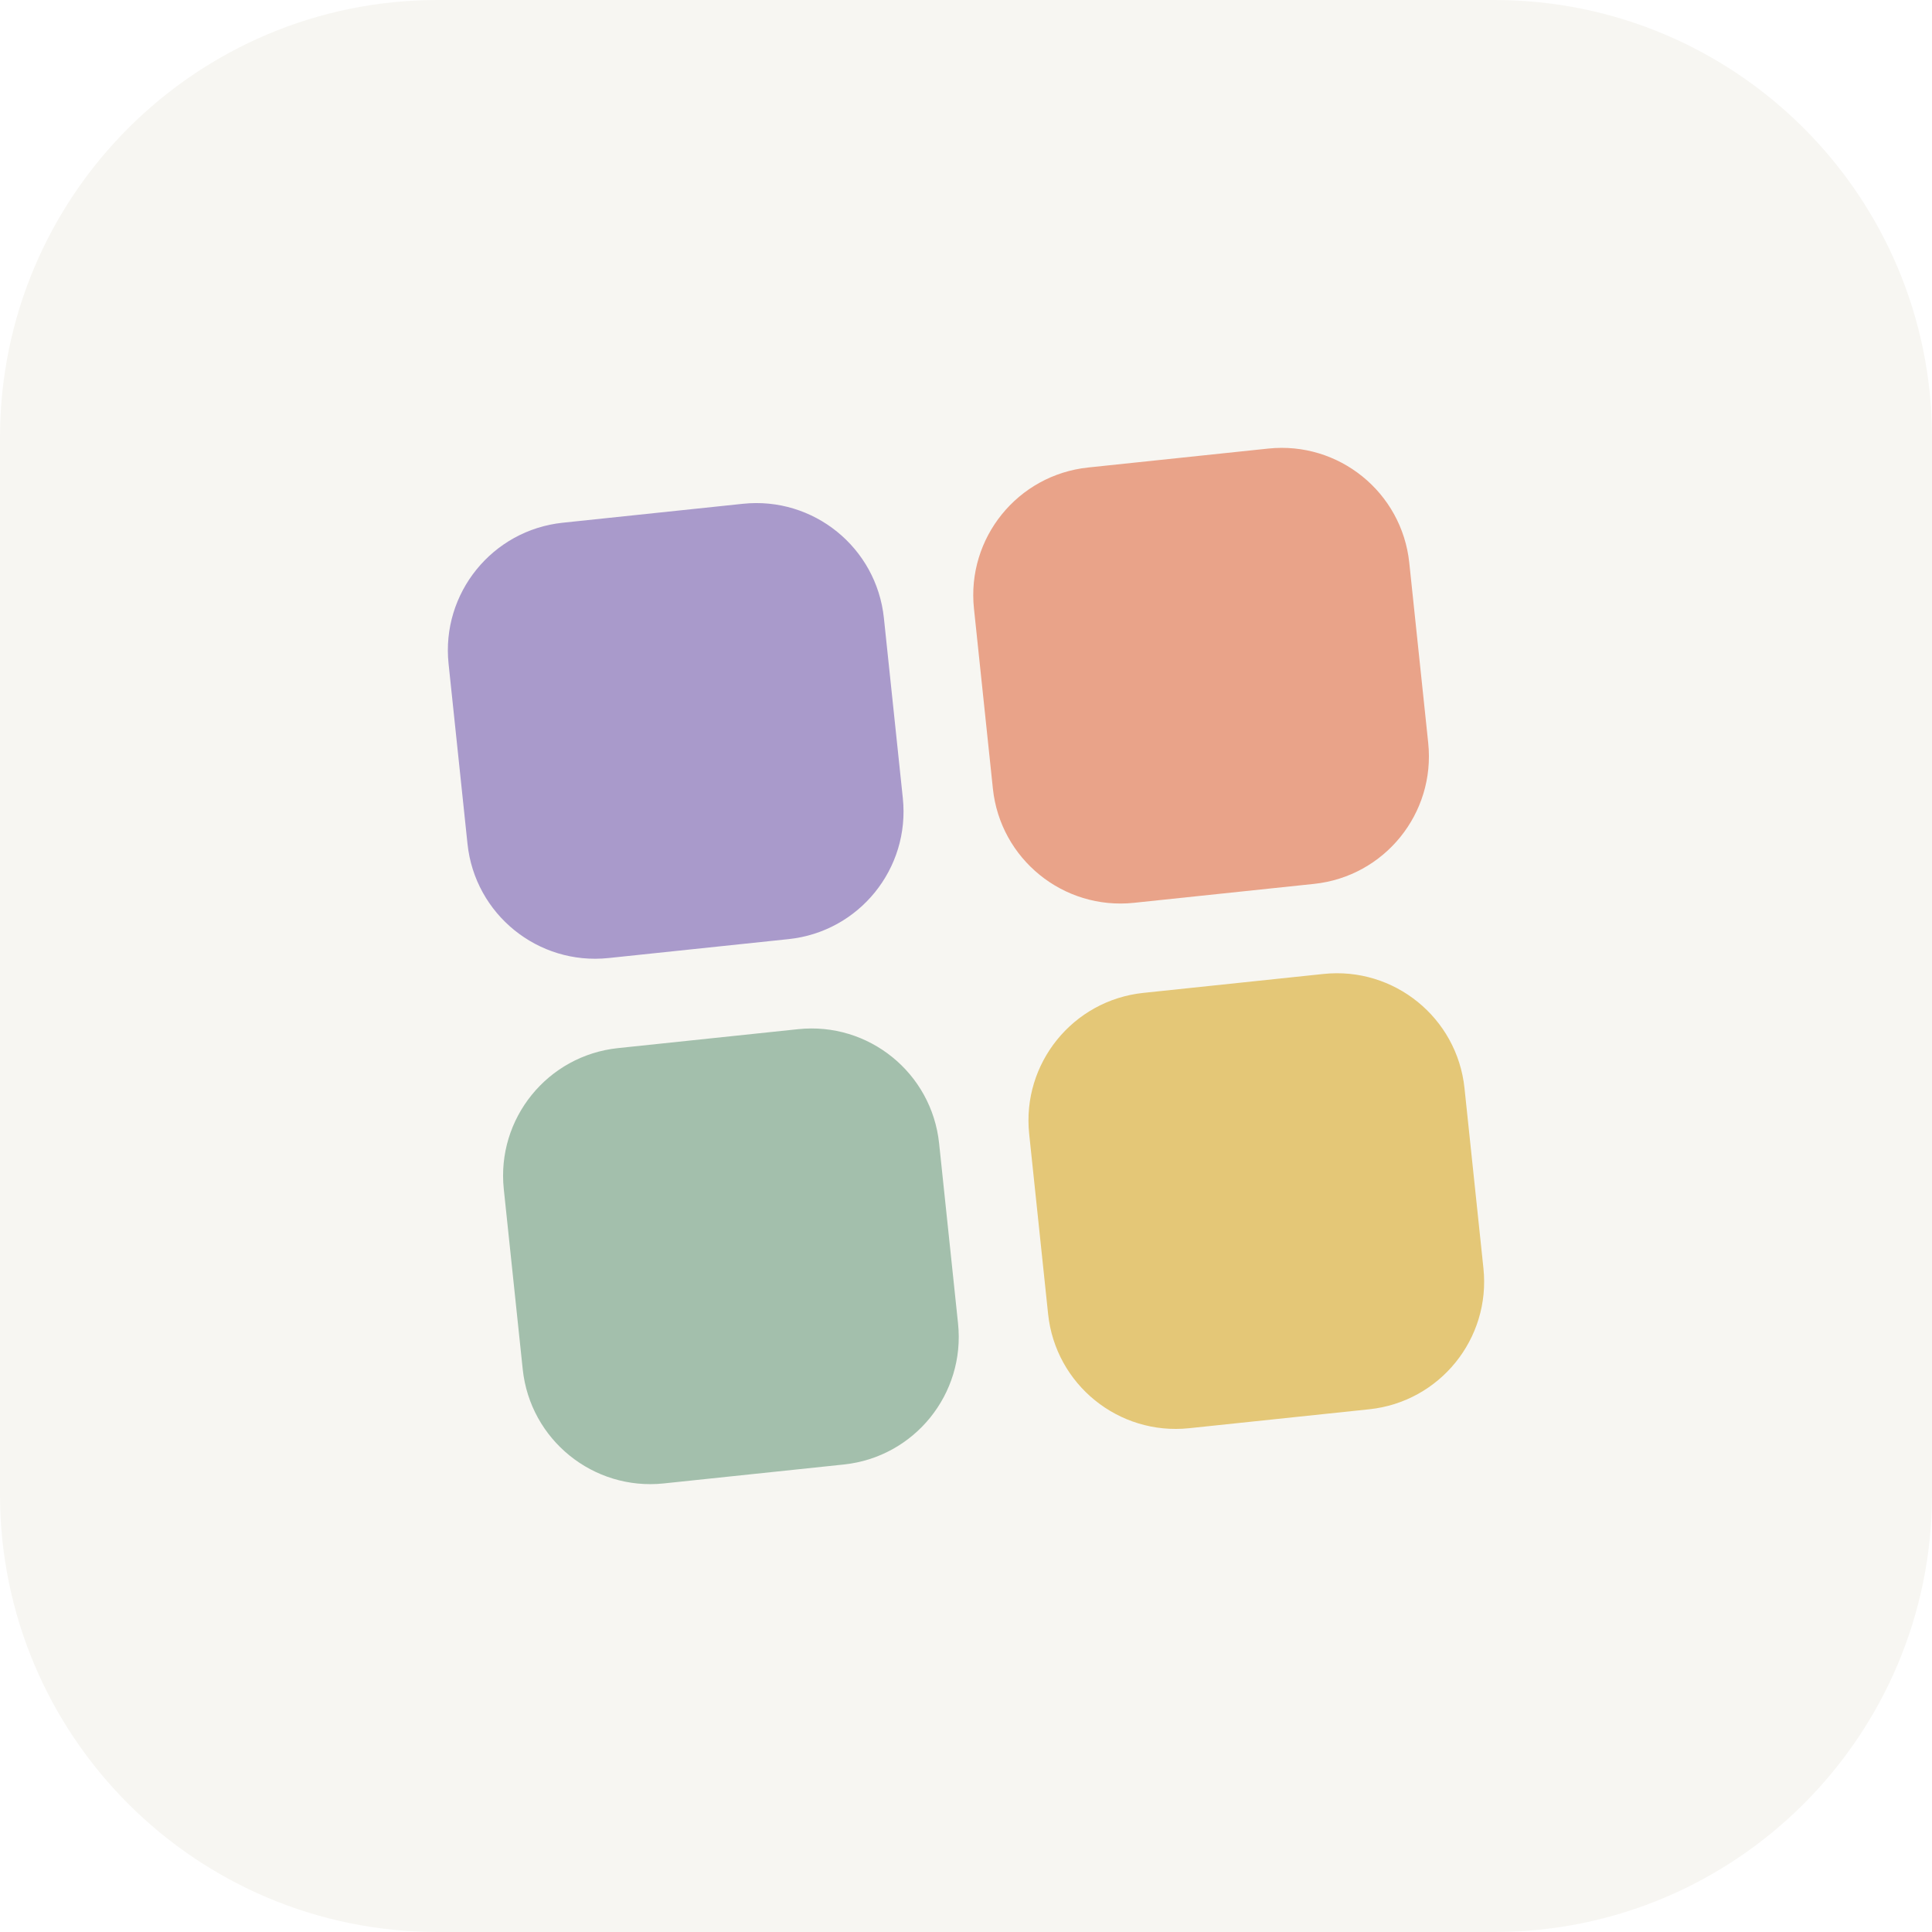
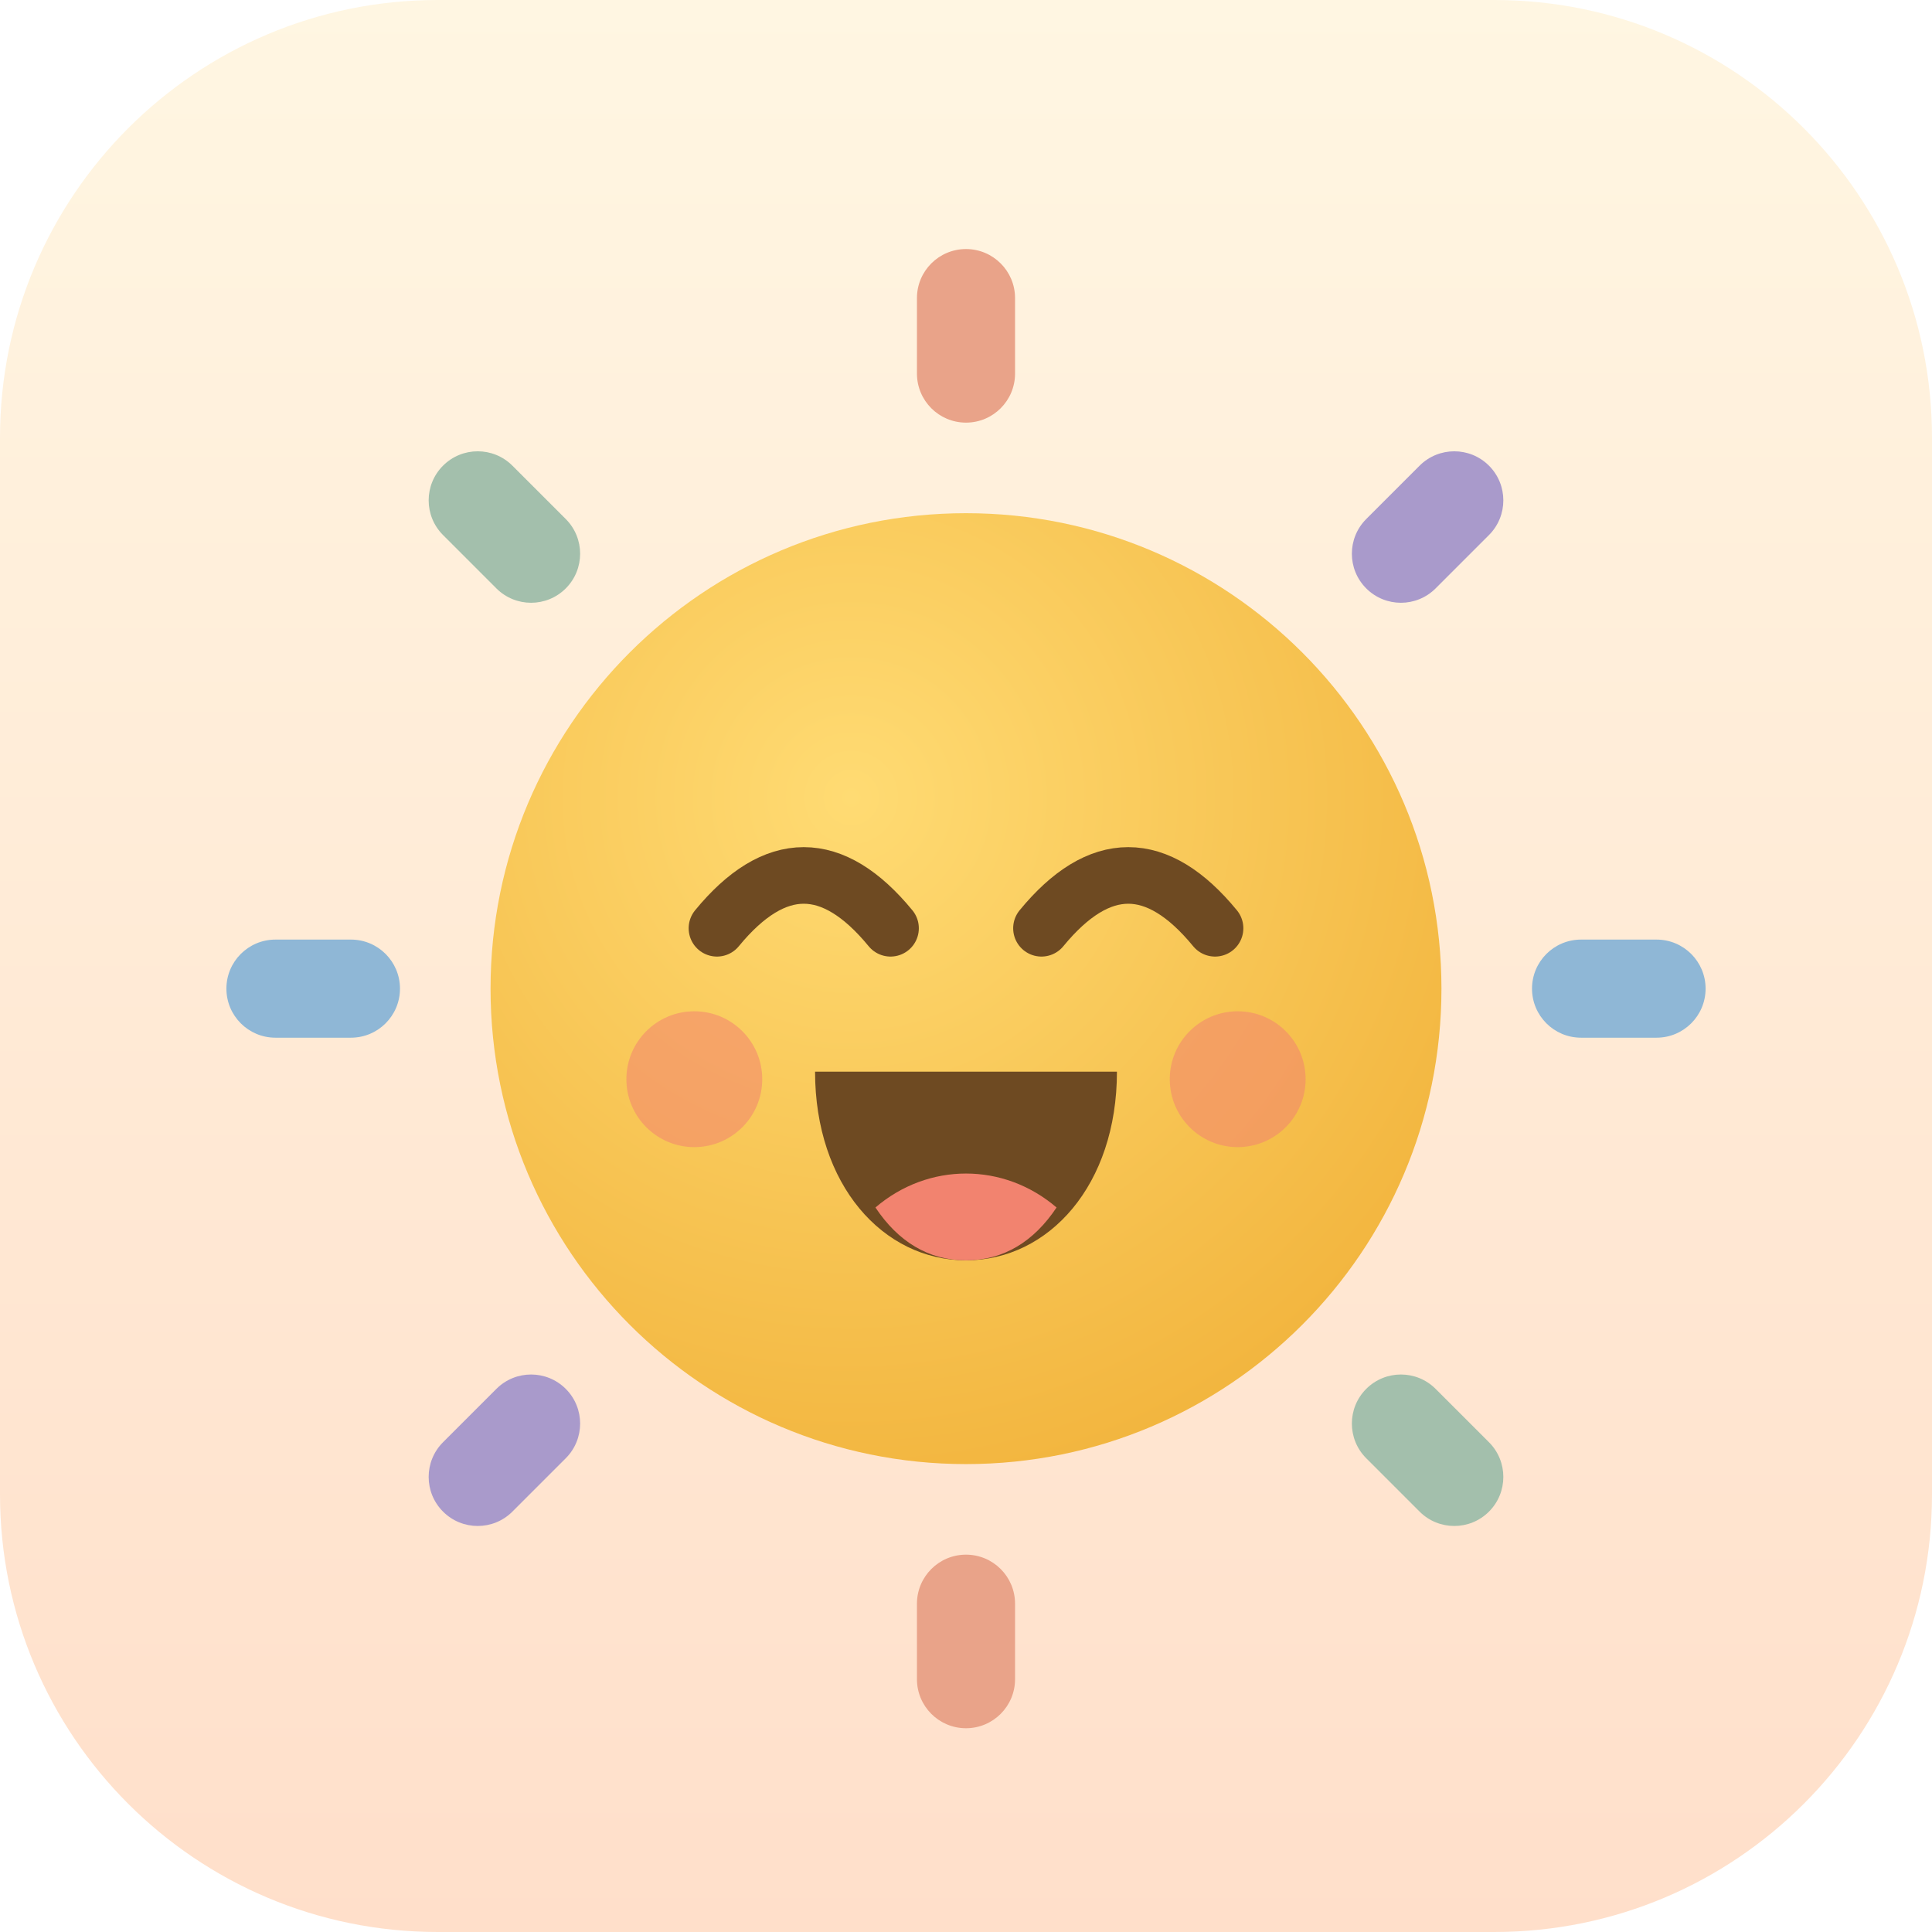
<svg xmlns="http://www.w3.org/2000/svg" viewBox="0 0 512 512">
-   <rect width="512" height="512" rx="116" fill="#f7f6f2" />
-   <g transform="rotate(-6 256 256)">
-     <rect x="128" y="128" width="116" height="116" rx="34" fill="#a99acb" />
-     <rect x="268" y="128" width="116" height="116" rx="34" fill="#e9a389" />
-     <rect x="128" y="268" width="116" height="116" rx="34" fill="#a3bfac" />
-     <rect x="268" y="268" width="116" height="116" rx="34" fill="#e4c777" />
+   <defs>
+     <linearGradient id="bg" x1="0" y1="0" x2="0" y2="1">
+       <stop offset="0" stop-color="#fff6e2" />
+       <stop offset="1" stop-color="#ffdfca" />
+     </linearGradient>
+     <radialGradient id="sun" cx="0.38" cy="0.3" r="0.8">
+       <stop offset="0" stop-color="#ffdb73" />
+       <stop offset="1" stop-color="#f1b23a" />
+     </radialGradient>
+   </defs>
+   <rect width="512" height="512" rx="116" fill="url(#bg)" />
+   <g transform="translate(256 262) scale(1) translate(-256 -262)">
+     <rect x="243" y="66" width="26" height="46" rx="13" fill="#e9a389" transform="rotate(0 256 262)" />
+     <rect x="243" y="66" width="26" height="46" rx="13" fill="#a99acb" transform="rotate(45 256 262)" />
+     <rect x="243" y="66" width="26" height="46" rx="13" fill="#8fb7d6" transform="rotate(90 256 262)" />
+     <rect x="243" y="66" width="26" height="46" rx="13" fill="#a3bfac" transform="rotate(135 256 262)" />
+     <rect x="243" y="66" width="26" height="46" rx="13" fill="#e9a389" transform="rotate(180 256 262)" />
+     <rect x="243" y="66" width="26" height="46" rx="13" fill="#a99acb" transform="rotate(225 256 262)" />
+     <rect x="243" y="66" width="26" height="46" rx="13" fill="#8fb7d6" transform="rotate(270 256 262)" />
+     <rect x="243" y="66" width="26" height="46" rx="13" fill="#a3bfac" transform="rotate(315 256 262)" />
+     <circle cx="256" cy="262" r="126" fill="url(#sun)" />
+     <g fill="none" stroke="#6e4a22" stroke-width="15" stroke-linecap="round">
+       <path d="M190 246q23-28 46 0" />
+       <path d="M276 246q23-28 46 0" />
+     </g>
+     <circle cx="184" cy="286" r="18" fill="#f2836f" opacity="0.55" />
+     <circle cx="328" cy="286" r="18" fill="#f2836f" opacity="0.55" />
+     <path d="M216 284h80c0 30-18 50-40 50s-40-20-40-50Z" fill="#6e4a22" />
+     <path d="M232 320c14-12 34-12 48 0-6 9-14 14-24 14s-18-5-24-14Z" fill="#f2836f" />
  </g>
</svg>
